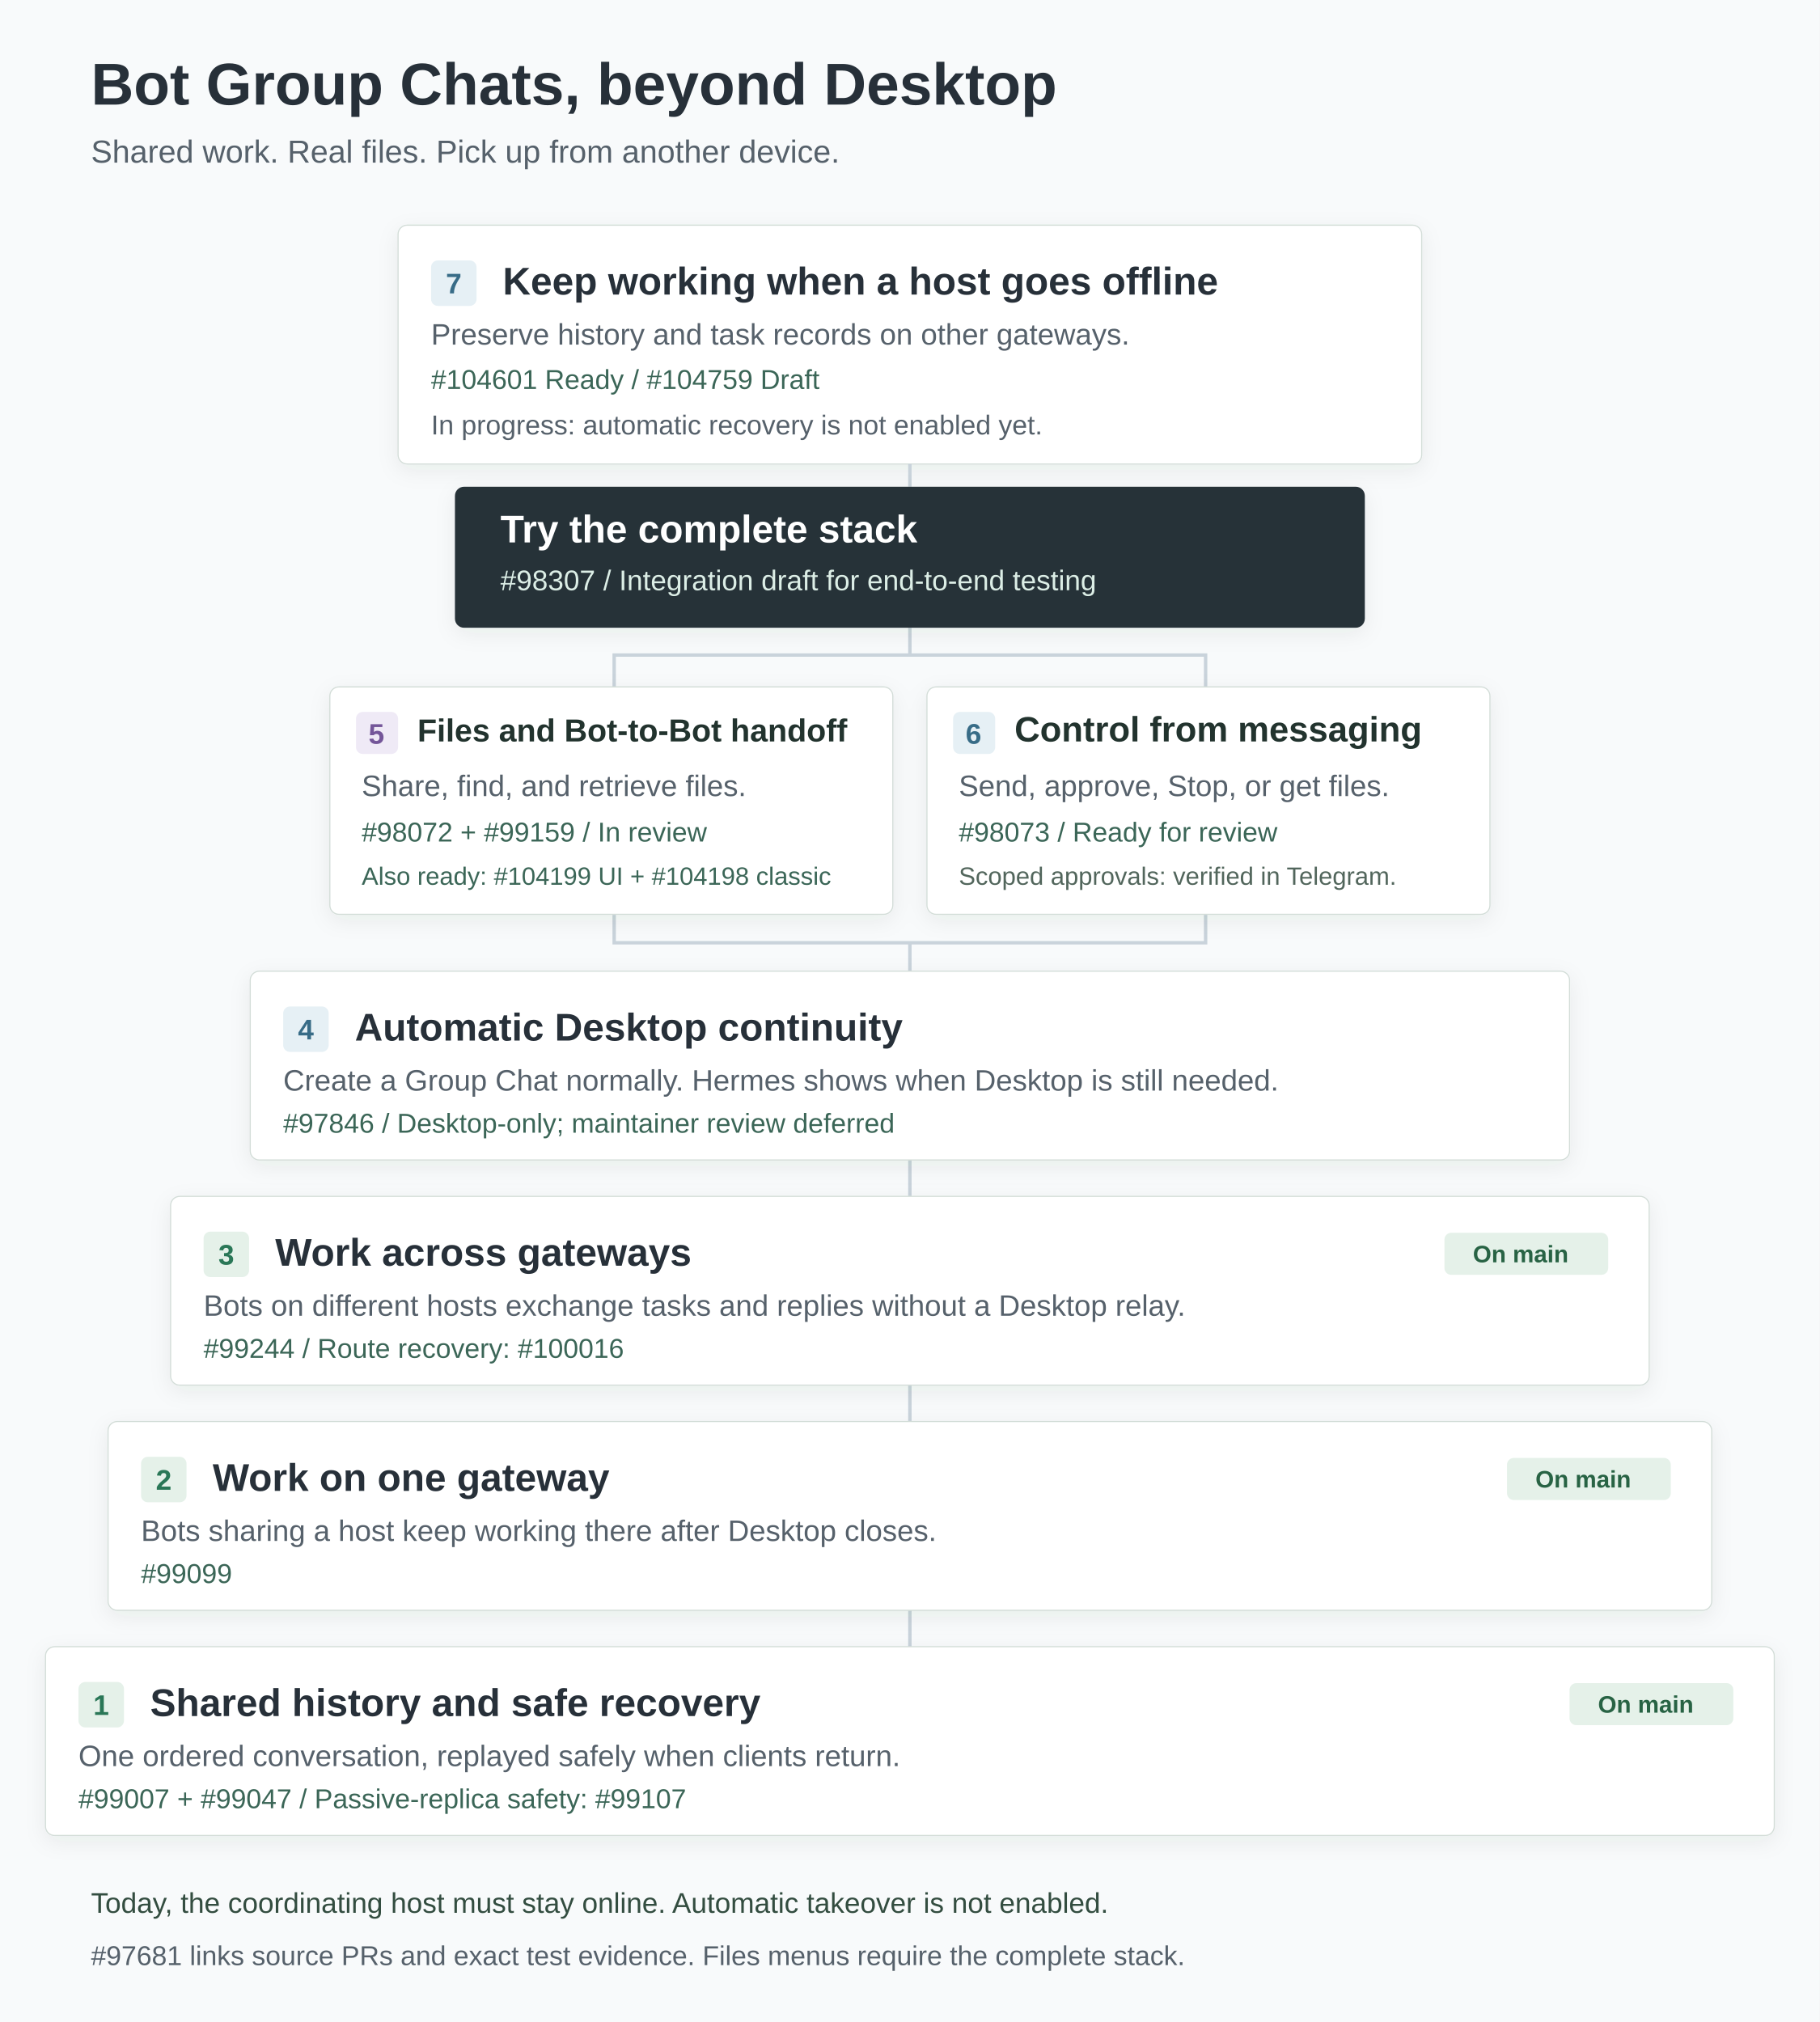
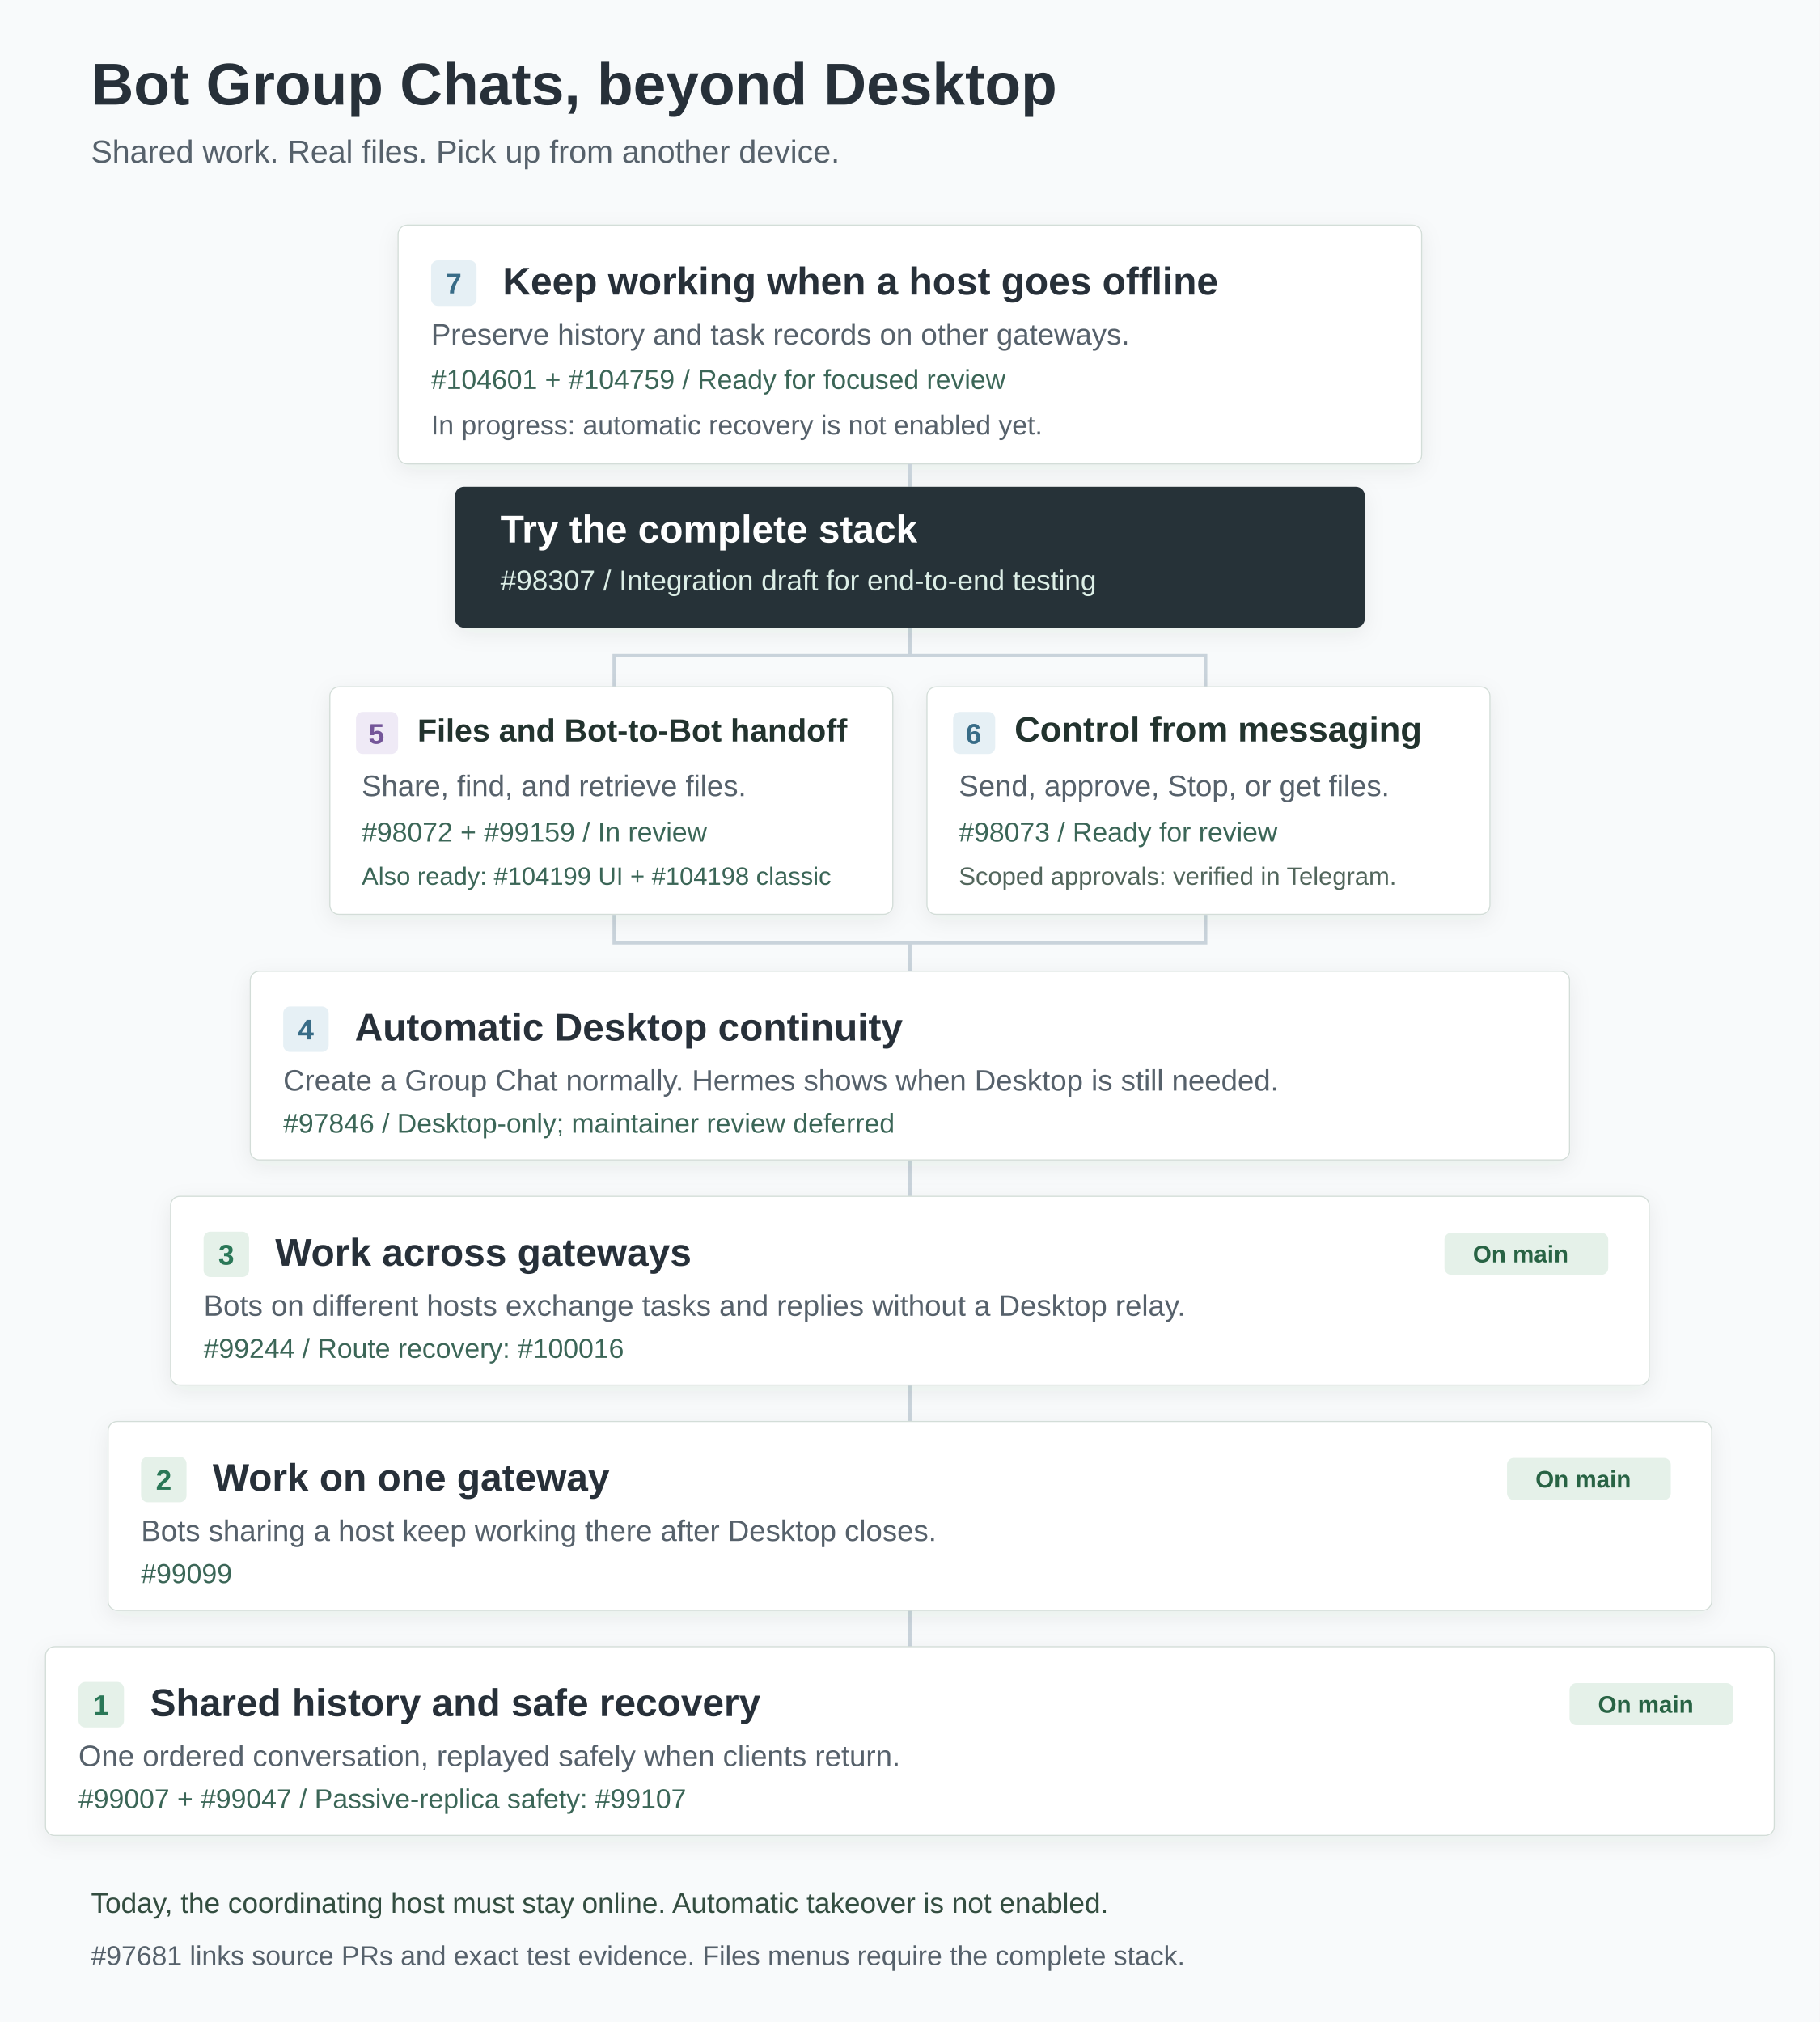
<svg xmlns="http://www.w3.org/2000/svg" width="1600" height="1778" viewBox="0 0 1600 1778" role="img" aria-labelledby="title desc">
  <defs>
    <filter id="shadow" x="-10%" y="-15%" width="120%" height="140%">
      <feDropShadow dx="0" dy="5" stdDeviation="9" flood-color="#273e38" flood-opacity=".07" />
    </filter>
    <style>
      text { font-family: Arial, Helvetica, sans-serif; letter-spacing: 0; }
      .heading { font-size: 34px; font-weight: 700; fill: #273039; }
      .body { font-size: 26px; fill: #56616b; }
      .ref { font-size: 24px; fill: #3b6657; }
      .number { font-size: 25px; font-weight: 700; }
      .status { font-size: 21px; font-weight: 700; }
      .line { stroke: #c9d3db; stroke-width: 3; fill: none; }
    </style>
  </defs>
  <rect width="1600" height="1778" fill="#f8fafb" />
  <text x="80" y="92" font-size="52" font-weight="700" fill="#273039">Bot Group Chats, beyond Desktop</text>
  <text x="80" y="143" font-size="28" fill="#56616b">Shared work. Real files. Pick up from another device.</text>
  <g id="layer-seven">
    <g filter="url(#shadow)">
      <rect x="350" y="198" width="900" height="210" rx="8" fill="#ffffff" stroke="#d3ddd8" />
    </g>
    <rect x="379" y="229" width="40" height="40" rx="6" fill="#e6f0f5" />
    <text x="392" y="258" class="number" fill="#386c87">7</text>
    <text x="442" y="259" font-size="34" font-weight="700" fill="#273039">Keep working when a host goes offline</text>
    <text x="379" y="303" class="body">Preserve history and task records on other gateways.</text>
-     <text x="379" y="342" class="ref">#104601 Ready  /  #104759 Draft</text>
+     <text x="379" y="342" class="ref">#104601 + #104759  /  Ready for focused review</text>
    <text x="379" y="382" font-size="24" fill="#56616b">In progress: automatic recovery is not enabled yet.</text>
  </g>
  <g transform="translate(0 88)">
    <path class="line" d="M800 320V340M800 464V488M800 488H540V516M800 488H1060V516M540 716V741H800V766M1060 716V741H800M800 932V964M800 1130V1162M800 1328V1360" />
    <rect x="400" y="340" width="800" height="124" rx="8" fill="#273039" filter="url(#shadow)" />
    <text x="440" y="389" font-size="34" font-weight="700" fill="#ffffff">Try the complete stack</text>
    <text x="440" y="431" font-size="25" fill="#dceee6">#98307  /  Integration draft for end-to-end testing</text>
    <g filter="url(#shadow)">
      <rect x="290" y="516" width="495" height="200" rx="8" fill="#ffffff" stroke="#d3ddd8" />
      <rect x="815" y="516" width="495" height="200" rx="8" fill="#ffffff" stroke="#d3ddd8" />
    </g>
    <rect x="313" y="538" width="37" height="37" rx="6" fill="#efeaf6" />
    <text x="324" y="566" class="number" fill="#745699">5</text>
    <text x="367" y="564" font-size="28" font-weight="700" fill="#22332e">Files and Bot-to-Bot handoff</text>
    <text x="318" y="612" class="body">Share, find, and retrieve files.</text>
    <text x="318" y="652" class="ref">#98072 + #99159  /  In review</text>
    <text x="318" y="690" font-size="22" fill="#3b6657">Also ready: #104199 UI + #104198 classic</text>
    <rect x="838" y="538" width="37" height="37" rx="6" fill="#e6f0f5" />
    <text x="849" y="566" class="number" fill="#386c87">6</text>
    <text x="892" y="564" font-size="31" font-weight="700" fill="#22332e">Control from messaging</text>
    <text x="843" y="612" class="body">Send, approve, Stop, or get files.</text>
    <text x="843" y="652" class="ref">#98073  /  Ready for review</text>
    <text x="843" y="690" font-size="22" fill="#52665c">Scoped approvals: verified in Telegram.</text>
    <g filter="url(#shadow)">
      <rect x="220" y="766" width="1160" height="166" rx="8" fill="#ffffff" stroke="#d3ddd8" />
    </g>
    <rect x="249" y="797" width="40" height="40" rx="6" fill="#e6f0f5" />
    <text x="262" y="826" class="number" fill="#386c87">4</text>
    <text x="312" y="827" class="heading">Automatic Desktop continuity</text>
    <text x="249" y="871" class="body">Create a Group Chat normally. Hermes shows when Desktop is still needed.</text>
    <text x="249" y="908" class="ref">#97846  /  Desktop-only; maintainer review deferred</text>
    <g filter="url(#shadow)">
      <rect x="150" y="964" width="1300" height="166" rx="8" fill="#ffffff" stroke="#d3ddd8" />
    </g>
    <rect x="179" y="995" width="40" height="40" rx="6" fill="#e5f1e9" />
    <text x="192" y="1024" class="number" fill="#2a7757">3</text>
    <text x="242" y="1025" class="heading">Work across gateways</text>
    <text x="179" y="1069" class="body">Bots on different hosts exchange tasks and replies without a Desktop relay.</text>
    <text x="179" y="1106" class="ref">#99244  /  Route recovery: #100016</text>
    <rect x="1270" y="996" width="144" height="37" rx="6" fill="#e5f1e9" />
    <text x="1295" y="1022" class="status" fill="#286344">On main</text>
    <g filter="url(#shadow)">
      <rect x="95" y="1162" width="1410" height="166" rx="8" fill="#ffffff" stroke="#d3ddd8" />
    </g>
    <rect x="124" y="1193" width="40" height="40" rx="6" fill="#e5f1e9" />
    <text x="137" y="1222" class="number" fill="#2a7757">2</text>
    <text x="187" y="1223" class="heading">Work on one gateway</text>
    <text x="124" y="1267" class="body">Bots sharing a host keep working there after Desktop closes.</text>
    <text x="124" y="1304" class="ref">#99099</text>
    <rect x="1325" y="1194" width="144" height="37" rx="6" fill="#e5f1e9" />
    <text x="1350" y="1220" class="status" fill="#286344">On main</text>
    <g filter="url(#shadow)">
      <rect x="40" y="1360" width="1520" height="166" rx="8" fill="#ffffff" stroke="#d3ddd8" />
    </g>
    <rect x="69" y="1391" width="40" height="40" rx="6" fill="#e5f1e9" />
    <text x="82" y="1420" class="number" fill="#2a7757">1</text>
    <text x="132" y="1421" class="heading">Shared history and safe recovery</text>
    <text x="69" y="1465" class="body">One ordered conversation, replayed safely when clients return.</text>
    <text x="69" y="1502" class="ref">#99007 + #99047  /  Passive-replica safety: #99107</text>
    <rect x="1380" y="1392" width="144" height="37" rx="6" fill="#e5f1e9" />
    <text x="1405" y="1418" class="status" fill="#286344">On main</text>
    <text x="80" y="1594" font-size="25" fill="#334d40">Today, the coordinating host must stay online. Automatic takeover is not enabled.</text>
    <text x="80" y="1640" font-size="24" fill="#56616b">#97681 links source PRs and exact test evidence. Files menus require the complete stack.</text>
  </g>
</svg>
